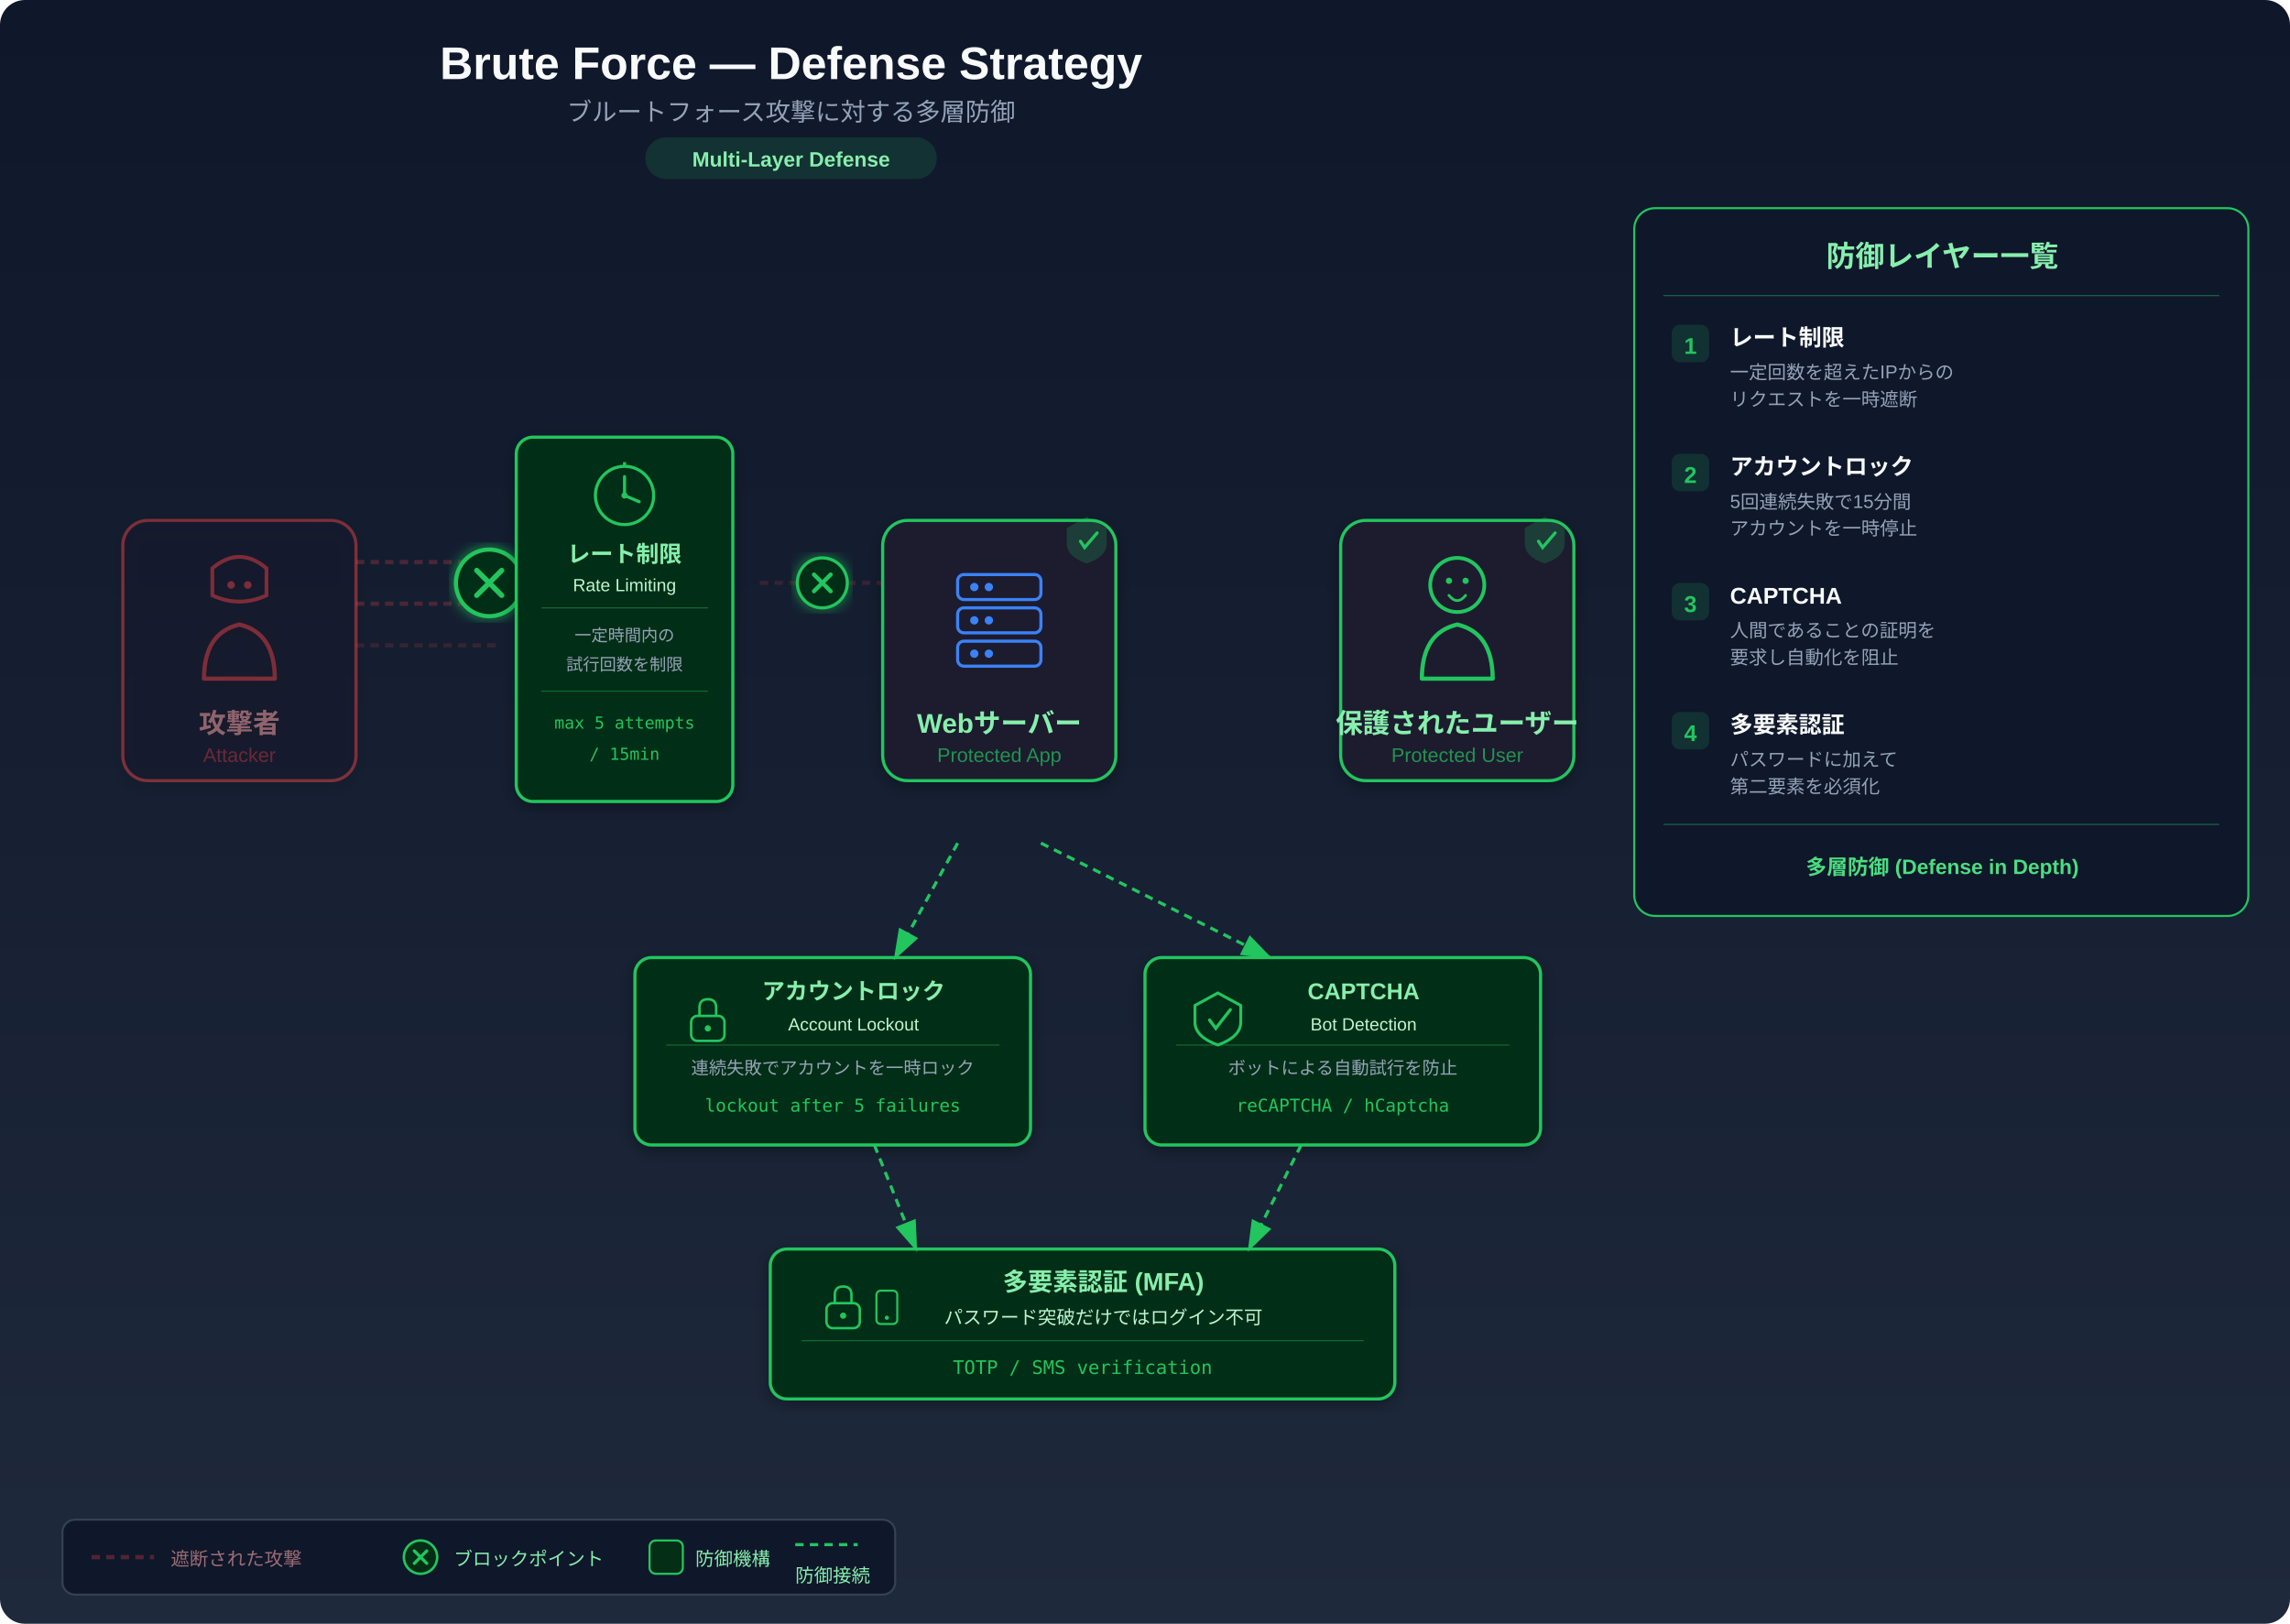
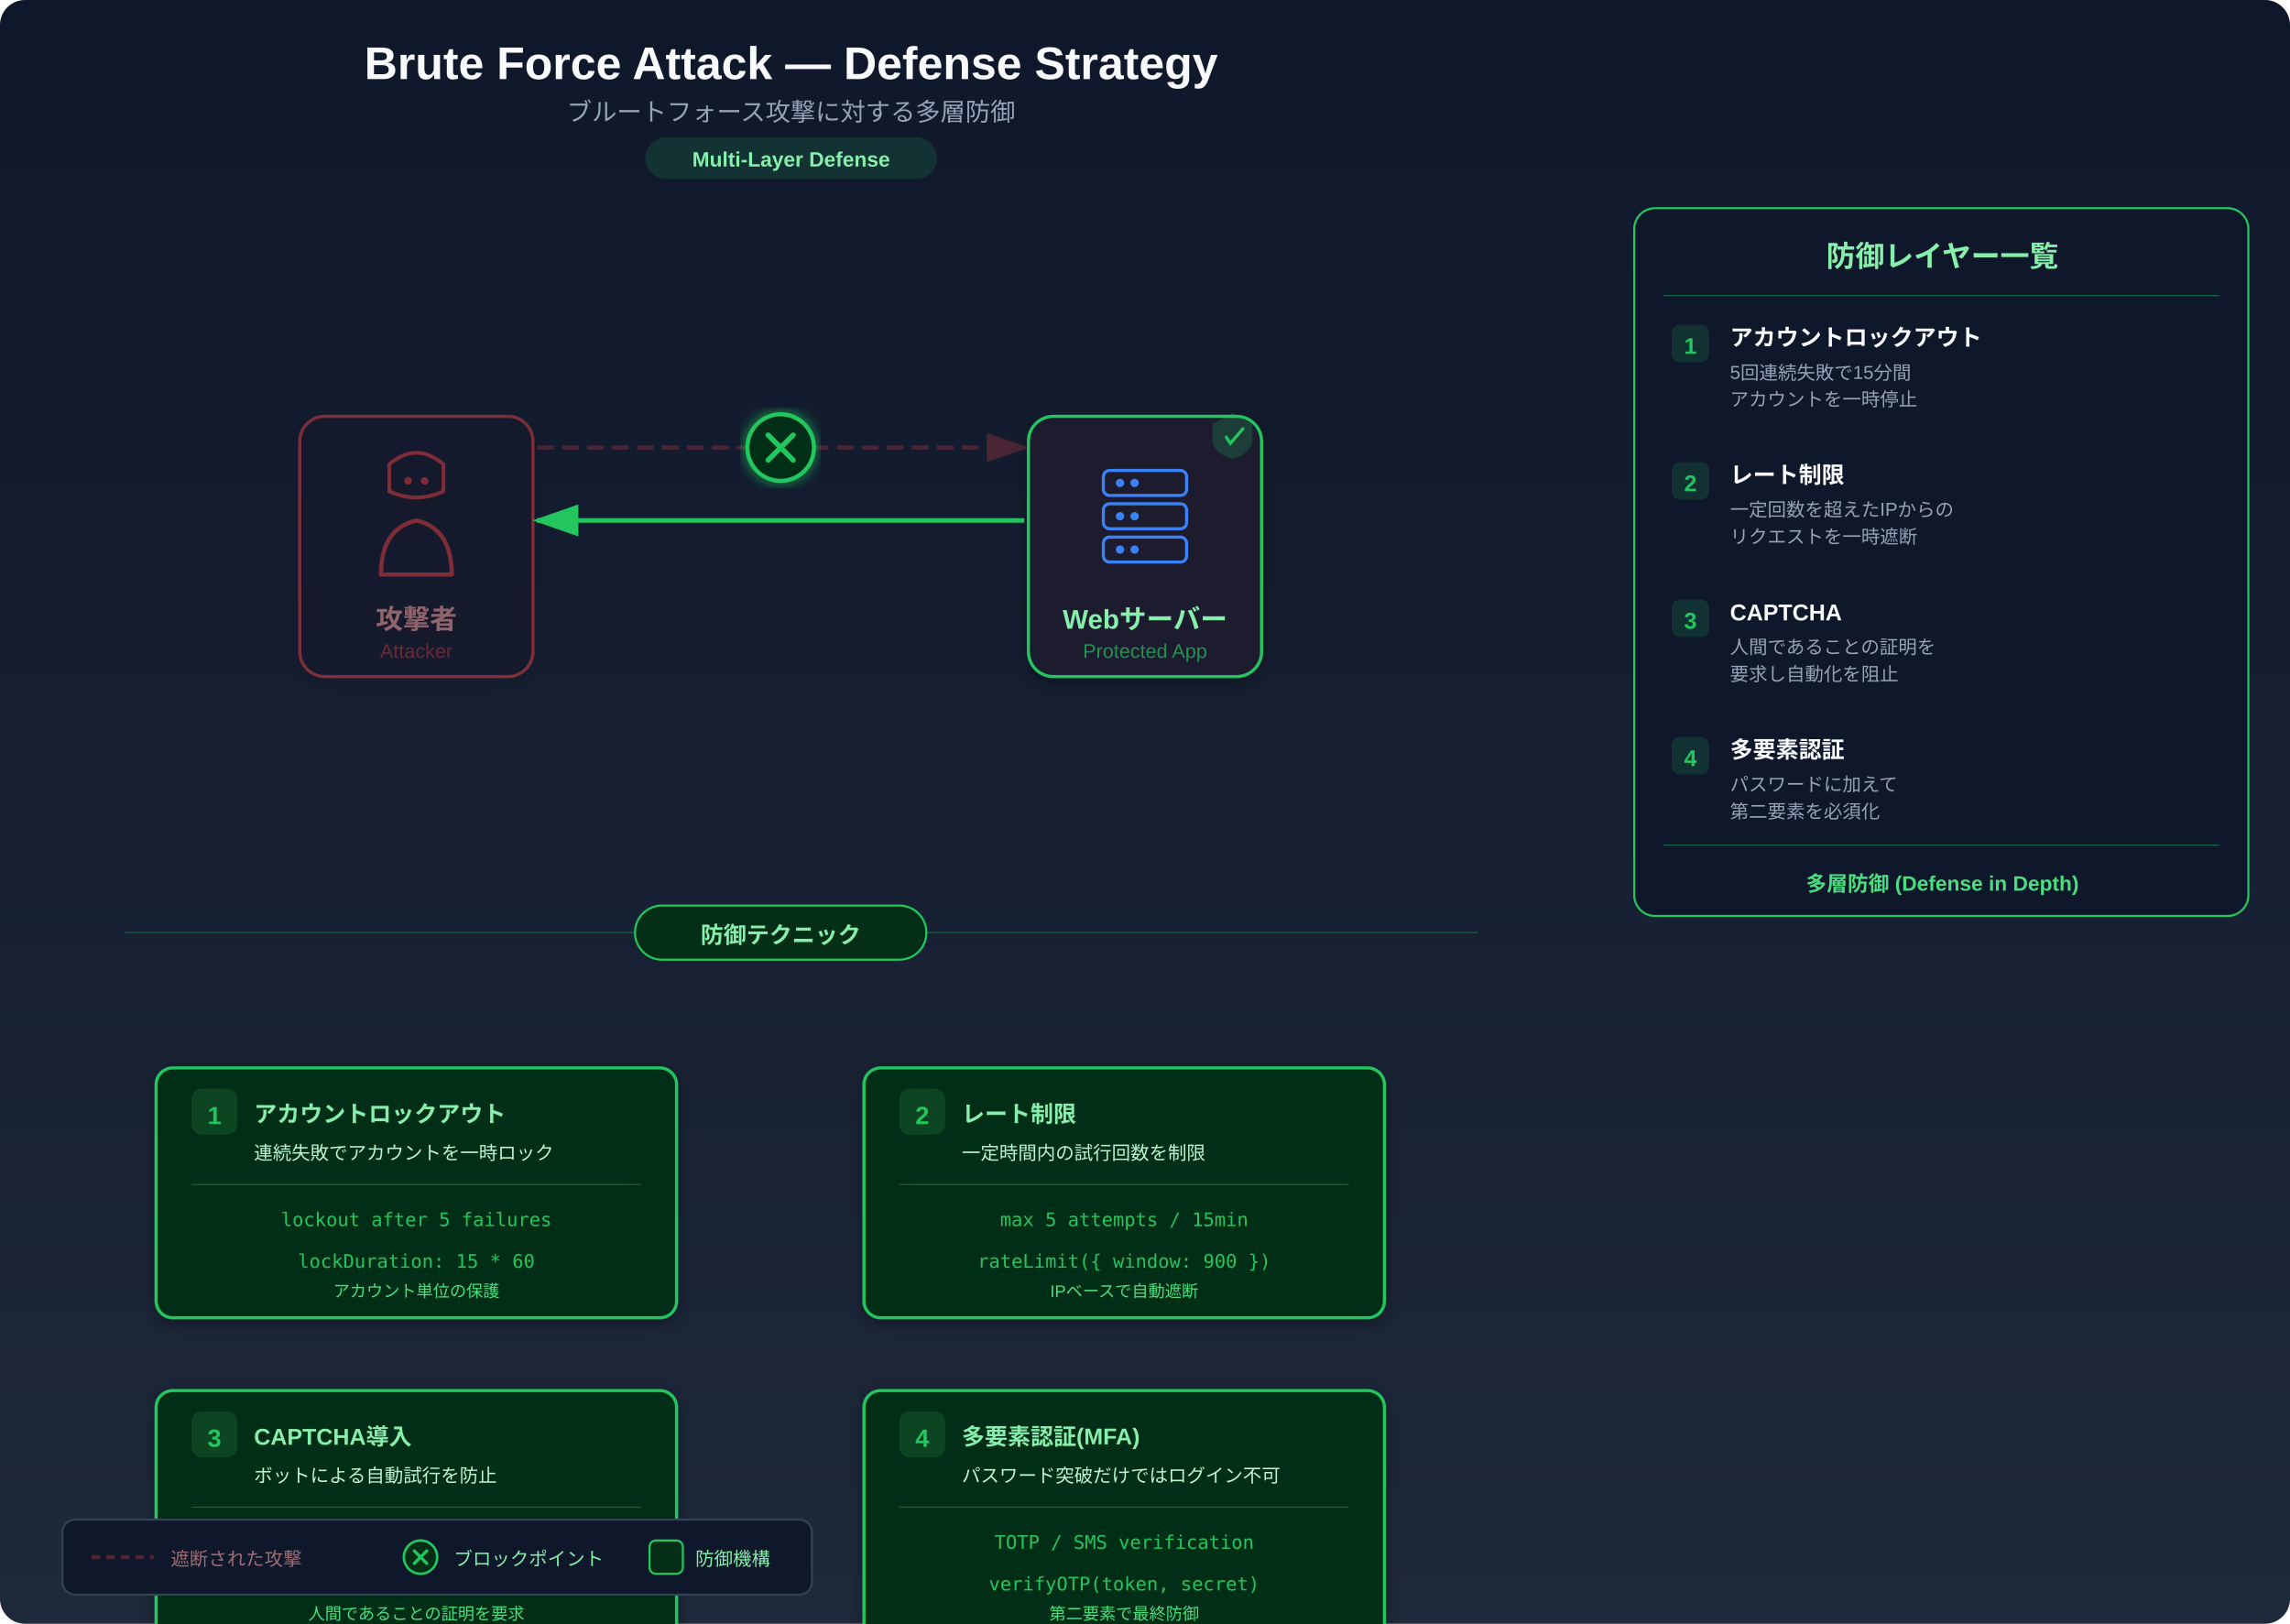
<svg xmlns="http://www.w3.org/2000/svg" viewBox="0 0 1100 780" font-family="'Segoe UI', 'Helvetica Neue', Arial, sans-serif">
  <defs>
    <linearGradient id="bgGrad" x1="0" y1="0" x2="0" y2="1">
      <stop offset="0%" stop-color="#0f172a" />
      <stop offset="100%" stop-color="#1e293b" />
    </linearGradient>
-     <filter id="glow">
-       <feGaussianBlur stdDeviation="2.5" result="blur" />
-       <feMerge>
-         <feMergeNode in="blur" />
-         <feMergeNode in="SourceGraphic" />
-       </feMerge>
+     <filter id="shadow">
+       <feDropShadow dx="0" dy="2" stdDeviation="4" flood-color="#000" flood-opacity="0.35" />
    </filter>
    <filter id="glowGreen">
      <feGaussianBlur stdDeviation="3" result="blur" />
      <feMerge>
        <feMergeNode in="blur" />
        <feMergeNode in="SourceGraphic" />
      </feMerge>
-     </filter>
-     <filter id="shadow">
-       <feDropShadow dx="0" dy="2" stdDeviation="4" flood-color="#000" flood-opacity="0.35" />
    </filter>
    <marker id="arrowRed" markerWidth="10" markerHeight="7" refX="9" refY="3.5" orient="auto">
      <polygon points="0 0, 10 3.5, 0 7" fill="#ef4444" />
    </marker>
    <marker id="arrowGreen" markerWidth="10" markerHeight="7" refX="9" refY="3.5" orient="auto">
      <polygon points="0 0, 10 3.5, 0 7" fill="#22c55e" />
    </marker>
  </defs>
  <rect width="1100" height="780" fill="url(#bgGrad)" rx="12" />
-   <text x="380" y="38" text-anchor="middle" fill="#f8fafc" font-size="22" font-weight="700">Brute Force — Defense Strategy</text>
+   <text x="380" y="38" text-anchor="middle" fill="#f8fafc" font-size="22" font-weight="700">Brute Force Attack — Defense Strategy</text>
  <text x="380" y="58" text-anchor="middle" fill="#94a3b8" font-size="12">ブルートフォース攻撃に対する多層防御</text>
  <rect x="310" y="66" width="140" height="20" rx="10" fill="#22c55e" opacity="0.15" />
  <text x="380" y="80" text-anchor="middle" fill="#86efac" font-size="10" font-weight="600">Multi-Layer Defense</text>
-   <g transform="translate(115, 280)" filter="url(#shadow)">
+   <g transform="translate(200, 230)" filter="url(#shadow)">
    <rect x="-56" y="-30" width="112" height="125" rx="12" fill="#1e1b2e" stroke="#ef4444" stroke-width="1.5" opacity="0.45" />
    <g transform="translate(0, 10)" opacity="0.45">
      <path d="M-13,-17 Q0,-28 13,-17 L13,-4 Q0,2 -13,-4 Z" fill="none" stroke="#ef4444" stroke-width="1.8" />
      <circle cx="-4" cy="-9" r="1.8" fill="#ef4444" />
      <circle cx="4" cy="-9" r="1.8" fill="#ef4444" />
      <path d="M-17,36 Q-17,14 0,10 Q17,14 17,36" fill="none" stroke="#ef4444" stroke-width="2" />
      <line x1="-17" y1="36" x2="17" y2="36" stroke="#ef4444" stroke-width="2" stroke-linecap="round" />
    </g>
    <text x="0" y="72" text-anchor="middle" fill="#fca5a5" font-size="13" font-weight="700" opacity="0.5">攻撃者</text>
    <text x="0" y="86" text-anchor="middle" fill="#ef4444" font-size="9.5" opacity="0.35">Attacker</text>
  </g>
-   <g transform="translate(480, 280)" filter="url(#shadow)">
+   <g transform="translate(550, 230)" filter="url(#shadow)">
    <rect x="-56" y="-30" width="112" height="125" rx="12" fill="#1e1b2e" stroke="#22c55e" stroke-width="1.5" />
    <g transform="translate(0, 14)">
      <rect x="-20" y="-18" width="40" height="12" rx="3" fill="none" stroke="#3b82f6" stroke-width="1.5" />
      <circle cx="-12" cy="-12" r="2" fill="#3b82f6" />
      <circle cx="-5" cy="-12" r="2" fill="#3b82f6" />
      <rect x="-20" y="-2" width="40" height="12" rx="3" fill="none" stroke="#3b82f6" stroke-width="1.5" />
      <circle cx="-12" cy="4" r="2" fill="#3b82f6" />
      <circle cx="-5" cy="4" r="2" fill="#3b82f6" />
      <rect x="-20" y="14" width="40" height="12" rx="3" fill="none" stroke="#3b82f6" stroke-width="1.5" />
      <circle cx="-12" cy="20" r="2" fill="#3b82f6" />
      <circle cx="-5" cy="20" r="2" fill="#3b82f6" />
    </g>
    <g transform="translate(42, -22)">
      <path d="M0,-9 L9,-4 L9,3 Q9,9 0,12 Q-9,9 -9,3 L-9,-4 Z" fill="#22c55e" opacity="0.2" stroke="#22c55e" stroke-width="1.2" />
      <polyline points="-3,2 -1,5 5,-2" fill="none" stroke="#22c55e" stroke-width="1.5" stroke-linecap="round" />
    </g>
    <text x="0" y="72" text-anchor="middle" fill="#86efac" font-size="13" font-weight="700">Webサーバー</text>
    <text x="0" y="86" text-anchor="middle" fill="#22c55e" font-size="9.5" opacity="0.7">Protected App</text>
  </g>
-   <g transform="translate(700, 280)" filter="url(#shadow)">
-     <rect x="-56" y="-30" width="112" height="125" rx="12" fill="#1e1b2e" stroke="#22c55e" stroke-width="1.5" />
-     <g transform="translate(0, 10)">
-       <circle cx="0" cy="-9" r="13" fill="none" stroke="#22c55e" stroke-width="1.8" />
-       <circle cx="-4" cy="-11" r="1.5" fill="#22c55e" />
-       <circle cx="4" cy="-11" r="1.5" fill="#22c55e" />
-       <path d="M-4,-4 Q0,1 4,-4" fill="none" stroke="#22c55e" stroke-width="1.3" stroke-linecap="round" />
-       <path d="M-17,36 Q-17,14 0,10 Q17,14 17,36" fill="none" stroke="#22c55e" stroke-width="2" />
-       <line x1="-17" y1="36" x2="17" y2="36" stroke="#22c55e" stroke-width="2" stroke-linecap="round" />
-     </g>
-     <g transform="translate(42, -22)">
-       <path d="M0,-9 L9,-4 L9,3 Q9,9 0,12 Q-9,9 -9,3 L-9,-4 Z" fill="#22c55e" opacity="0.2" stroke="#22c55e" stroke-width="1.2" />
-       <polyline points="-3,2 -1,5 5,-2" fill="none" stroke="#22c55e" stroke-width="1.5" stroke-linecap="round" />
-     </g>
-     <text x="0" y="72" text-anchor="middle" fill="#86efac" font-size="13" font-weight="700">保護されたユーザー</text>
-     <text x="0" y="86" text-anchor="middle" fill="#22c55e" font-size="9.5" opacity="0.7">Protected User</text>
-   </g>
-   <path d="M 171 270 L 240 270" fill="none" stroke="#ef4444" stroke-width="2" stroke-dasharray="4,3" opacity="0.25" />
-   <path d="M 171 290 L 240 290" fill="none" stroke="#ef4444" stroke-width="2" stroke-dasharray="4,3" opacity="0.25" />
-   <path d="M 171 310 L 240 310" fill="none" stroke="#ef4444" stroke-width="2" stroke-dasharray="4,3" opacity="0.15" />
-   <g transform="translate(235, 280)">
+   <path d="M 258 215 L 492 215" fill="none" stroke="#ef4444" stroke-width="2" stroke-dasharray="8,4" marker-end="url(#arrowRed)" opacity="0.25" />
+   <path d="M 492 250 L 258 250" fill="none" stroke="#22c55e" stroke-width="2.2" marker-end="url(#arrowGreen)" />
+   <g transform="translate(375, 215)">
    <circle cx="0" cy="0" r="16" fill="#052e16" stroke="#22c55e" stroke-width="2" filter="url(#glowGreen)" />
    <line x1="-6" y1="-6" x2="6" y2="6" stroke="#22c55e" stroke-width="2.5" stroke-linecap="round" />
    <line x1="6" y1="-6" x2="-6" y2="6" stroke="#22c55e" stroke-width="2.5" stroke-linecap="round" />
  </g>
-   <path d="M 365 280 L 424 280" fill="none" stroke="#ef4444" stroke-width="2" stroke-dasharray="4,3" opacity="0.15" />
-   <g transform="translate(395, 280)">
-     <circle cx="0" cy="0" r="12" fill="#052e16" stroke="#22c55e" stroke-width="1.5" filter="url(#glowGreen)" />
-     <line x1="-4" y1="-4" x2="4" y2="4" stroke="#22c55e" stroke-width="2" stroke-linecap="round" />
-     <line x1="4" y1="-4" x2="-4" y2="4" stroke="#22c55e" stroke-width="2" stroke-linecap="round" />
+   <line x1="60" y1="448" x2="710" y2="448" stroke="#22c55e" stroke-width="0.7" opacity="0.3" />
+   <rect x="305" y="435" width="140" height="26" rx="13" fill="#052e16" stroke="#22c55e" stroke-width="1" />
+   <text x="375" y="453" text-anchor="middle" fill="#86efac" font-size="11" font-weight="700">防御テクニック</text>
+   <g transform="translate(200, 535)" filter="url(#shadow)">
+     <rect x="-125" y="-22" width="250" height="120" rx="8" fill="#052e16" stroke="#22c55e" stroke-width="1.5" />
+     <rect x="-108" y="-12" width="22" height="22" rx="5" fill="#22c55e" opacity="0.15" />
+     <text x="-97" y="5" text-anchor="middle" fill="#22c55e" font-size="12" font-weight="700">1</text>
+     <text x="-78" y="4" fill="#86efac" font-size="11" font-weight="700">アカウントロックアウト</text>
+     <text x="-78" y="22" fill="#bbf7d0" font-size="9">連続失敗でアカウントを一時ロック</text>
+     <line x1="-108" y1="34" x2="108" y2="34" stroke="#22c55e" stroke-width="0.5" opacity="0.4" />
+     <text x="0" y="54" text-anchor="middle" fill="#22c55e" font-size="9" font-family="'Fira Code', monospace">lockout after 5 failures</text>
+     <text x="0" y="74" text-anchor="middle" fill="#22c55e" font-size="9" font-family="'Fira Code', monospace">lockDuration: 15 * 60</text>
+     <text x="0" y="88" text-anchor="middle" fill="#4ade80" font-size="8">アカウント単位の保護</text>
  </g>
-   <g transform="translate(300, 210)" filter="url(#shadow)">
-     <rect x="-52" y="0" width="104" height="175" rx="8" fill="#052e16" stroke="#22c55e" stroke-width="1.5" />
-     <g transform="translate(0, 28)">
-       <circle cx="0" cy="0" r="14" fill="none" stroke="#22c55e" stroke-width="1.5" />
-       <line x1="0" y1="0" x2="0" y2="-9" stroke="#22c55e" stroke-width="1.5" stroke-linecap="round" />
-       <line x1="0" y1="0" x2="7" y2="3" stroke="#22c55e" stroke-width="1.5" stroke-linecap="round" />
-       <circle cx="0" cy="0" r="1.5" fill="#22c55e" />
-       <line x1="0" y1="-16" x2="0" y2="-14" stroke="#22c55e" stroke-width="1.5" />
-     </g>
-     <text x="0" y="60" text-anchor="middle" fill="#86efac" font-size="11" font-weight="700">レート制限</text>
-     <text x="0" y="74" text-anchor="middle" fill="#bbf7d0" font-size="8.5">Rate Limiting</text>
-     <line x1="-40" y1="82" x2="40" y2="82" stroke="#22c55e" stroke-width="0.5" opacity="0.4" />
-     <text x="0" y="98" text-anchor="middle" fill="#94a3b8" font-size="8">一定時間内の</text>
-     <text x="0" y="112" text-anchor="middle" fill="#94a3b8" font-size="8">試行回数を制限</text>
-     <line x1="-40" y1="122" x2="40" y2="122" stroke="#22c55e" stroke-width="0.5" opacity="0.4" />
-     <text x="0" y="140" text-anchor="middle" fill="#22c55e" font-size="8" font-family="'Fira Code', monospace">max 5 attempts</text>
-     <text x="0" y="155" text-anchor="middle" fill="#22c55e" font-size="8" font-family="'Fira Code', monospace">/ 15min</text>
+   <g transform="translate(540, 535)" filter="url(#shadow)">
+     <rect x="-125" y="-22" width="250" height="120" rx="8" fill="#052e16" stroke="#22c55e" stroke-width="1.5" />
+     <rect x="-108" y="-12" width="22" height="22" rx="5" fill="#22c55e" opacity="0.15" />
+     <text x="-97" y="5" text-anchor="middle" fill="#22c55e" font-size="12" font-weight="700">2</text>
+     <text x="-78" y="4" fill="#86efac" font-size="11" font-weight="700">レート制限</text>
+     <text x="-78" y="22" fill="#bbf7d0" font-size="9">一定時間内の試行回数を制限</text>
+     <line x1="-108" y1="34" x2="108" y2="34" stroke="#22c55e" stroke-width="0.5" opacity="0.4" />
+     <text x="0" y="54" text-anchor="middle" fill="#22c55e" font-size="9" font-family="'Fira Code', monospace">max 5 attempts / 15min</text>
+     <text x="0" y="74" text-anchor="middle" fill="#22c55e" font-size="9" font-family="'Fira Code', monospace">rateLimit({ window: 900 })</text>
+     <text x="0" y="88" text-anchor="middle" fill="#4ade80" font-size="8">IPベースで自動遮断</text>
  </g>
-   <g transform="translate(400, 460)" filter="url(#shadow)">
-     <rect x="-95" y="0" width="190" height="90" rx="8" fill="#052e16" stroke="#22c55e" stroke-width="1.5" />
-     <g transform="translate(-60, 30)">
-       <rect x="-8" y="-2" width="16" height="12" rx="3" fill="none" stroke="#22c55e" stroke-width="1.2" />
-       <path d="M-4,-2 L-4,-6 Q-4,-10 0,-10 Q4,-10 4,-6 L4,-2" fill="none" stroke="#22c55e" stroke-width="1.2" />
-       <circle cx="0" cy="4" r="1.5" fill="#22c55e" />
-     </g>
-     <text x="10" y="20" text-anchor="middle" fill="#86efac" font-size="11" font-weight="700">アカウントロック</text>
-     <text x="10" y="35" text-anchor="middle" fill="#bbf7d0" font-size="8.5">Account Lockout</text>
-     <line x1="-80" y1="42" x2="80" y2="42" stroke="#22c55e" stroke-width="0.5" opacity="0.4" />
-     <text x="0" y="56" text-anchor="middle" fill="#94a3b8" font-size="8.5">連続失敗でアカウントを一時ロック</text>
-     <text x="0" y="74" text-anchor="middle" fill="#22c55e" font-size="8.5" font-family="'Fira Code', monospace">lockout after 5 failures</text>
+   <g transform="translate(200, 690)" filter="url(#shadow)">
+     <rect x="-125" y="-22" width="250" height="120" rx="8" fill="#052e16" stroke="#22c55e" stroke-width="1.5" />
+     <rect x="-108" y="-12" width="22" height="22" rx="5" fill="#22c55e" opacity="0.15" />
+     <text x="-97" y="5" text-anchor="middle" fill="#22c55e" font-size="12" font-weight="700">3</text>
+     <text x="-78" y="4" fill="#86efac" font-size="11" font-weight="700">CAPTCHA導入</text>
+     <text x="-78" y="22" fill="#bbf7d0" font-size="9">ボットによる自動試行を防止</text>
+     <line x1="-108" y1="34" x2="108" y2="34" stroke="#22c55e" stroke-width="0.5" opacity="0.4" />
+     <text x="0" y="54" text-anchor="middle" fill="#22c55e" font-size="9" font-family="'Fira Code', monospace">reCAPTCHA / hCaptcha</text>
+     <text x="0" y="74" text-anchor="middle" fill="#22c55e" font-size="9" font-family="'Fira Code', monospace">verify(captchaToken)</text>
+     <text x="0" y="88" text-anchor="middle" fill="#4ade80" font-size="8">人間であることの証明を要求</text>
  </g>
-   <g transform="translate(645, 460)" filter="url(#shadow)">
-     <rect x="-95" y="0" width="190" height="90" rx="8" fill="#052e16" stroke="#22c55e" stroke-width="1.5" />
-     <g transform="translate(-60, 28)">
-       <path d="M0,-11 L11,-5 L11,3 Q11,10 0,14 Q-11,10 -11,3 L-11,-5 Z" fill="none" stroke="#22c55e" stroke-width="1.4" />
-       <polyline points="-4,2 -1,6 6,-3" fill="none" stroke="#22c55e" stroke-width="1.5" stroke-linecap="round" />
-     </g>
-     <text x="10" y="20" text-anchor="middle" fill="#86efac" font-size="11" font-weight="700">CAPTCHA</text>
-     <text x="10" y="35" text-anchor="middle" fill="#bbf7d0" font-size="8.5">Bot Detection</text>
-     <line x1="-80" y1="42" x2="80" y2="42" stroke="#22c55e" stroke-width="0.5" opacity="0.4" />
-     <text x="0" y="56" text-anchor="middle" fill="#94a3b8" font-size="8.5">ボットによる自動試行を防止</text>
-     <text x="0" y="74" text-anchor="middle" fill="#22c55e" font-size="8.5" font-family="'Fira Code', monospace">reCAPTCHA / hCaptcha</text>
+   <g transform="translate(540, 690)" filter="url(#shadow)">
+     <rect x="-125" y="-22" width="250" height="120" rx="8" fill="#052e16" stroke="#22c55e" stroke-width="1.5" />
+     <rect x="-108" y="-12" width="22" height="22" rx="5" fill="#22c55e" opacity="0.15" />
+     <text x="-97" y="5" text-anchor="middle" fill="#22c55e" font-size="12" font-weight="700">4</text>
+     <text x="-78" y="4" fill="#86efac" font-size="11" font-weight="700">多要素認証(MFA)</text>
+     <text x="-78" y="22" fill="#bbf7d0" font-size="9">パスワード突破だけではログイン不可</text>
+     <line x1="-108" y1="34" x2="108" y2="34" stroke="#22c55e" stroke-width="0.5" opacity="0.4" />
+     <text x="0" y="54" text-anchor="middle" fill="#22c55e" font-size="9" font-family="'Fira Code', monospace">TOTP / SMS verification</text>
+     <text x="0" y="74" text-anchor="middle" fill="#22c55e" font-size="9" font-family="'Fira Code', monospace">verifyOTP(token, secret)</text>
+     <text x="0" y="88" text-anchor="middle" fill="#4ade80" font-size="8">第二要素で最終防御</text>
  </g>
-   <g transform="translate(520, 600)" filter="url(#shadow)">
-     <rect x="-150" y="0" width="300" height="72" rx="8" fill="#052e16" stroke="#22c55e" stroke-width="1.5" />
-     <g transform="translate(-115, 28)">
-       <rect x="-8" y="-2" width="16" height="12" rx="3" fill="none" stroke="#22c55e" stroke-width="1.2" />
-       <path d="M-4,-2 L-4,-6 Q-4,-10 0,-10 Q4,-10 4,-6 L4,-2" fill="none" stroke="#22c55e" stroke-width="1.2" />
-       <circle cx="0" cy="4" r="1.5" fill="#22c55e" />
-       <rect x="16" y="-8" width="10" height="16" rx="2" fill="none" stroke="#22c55e" stroke-width="1" />
-       <circle cx="21" cy="5" r="1" fill="#22c55e" />
-     </g>
-     <text x="10" y="20" text-anchor="middle" fill="#86efac" font-size="12" font-weight="700">多要素認証 (MFA)</text>
-     <text x="10" y="36" text-anchor="middle" fill="#bbf7d0" font-size="9">パスワード突破だけではログイン不可</text>
-     <line x1="-135" y1="44" x2="135" y2="44" stroke="#22c55e" stroke-width="0.5" opacity="0.4" />
-     <text x="0" y="60" text-anchor="middle" fill="#22c55e" font-size="9" font-family="'Fira Code', monospace">TOTP / SMS verification</text>
-   </g>
-   <path d="M 460 405 L 430 460" fill="none" stroke="#22c55e" stroke-width="1.5" stroke-dasharray="4,3" marker-end="url(#arrowGreen)" />
-   <path d="M 500 405 L 610 460" fill="none" stroke="#22c55e" stroke-width="1.5" stroke-dasharray="4,3" marker-end="url(#arrowGreen)" />
-   <path d="M 420 550 L 440 600" fill="none" stroke="#22c55e" stroke-width="1.5" stroke-dasharray="4,3" marker-end="url(#arrowGreen)" />
-   <path d="M 625 550 L 600 600" fill="none" stroke="#22c55e" stroke-width="1.5" stroke-dasharray="4,3" marker-end="url(#arrowGreen)" />
  <g transform="translate(785, 100)">
    <rect x="0" y="0" width="295" height="340" rx="10" fill="#0f172a" stroke="#22c55e" stroke-width="1" />
    <text x="148" y="28" text-anchor="middle" fill="#86efac" font-size="14" font-weight="700">防御レイヤー一覧</text>
    <line x1="14" y1="42" x2="281" y2="42" stroke="#22c55e" stroke-width="0.5" opacity="0.5" />
    <g transform="translate(18, 64)">
      <rect x="0" y="-8" width="18" height="18" rx="4" fill="#22c55e" opacity="0.15" />
      <text x="9" y="6" text-anchor="middle" fill="#22c55e" font-size="11" font-weight="700">1</text>
+       <text x="28" y="2" fill="#f8fafc" font-size="11" font-weight="600">アカウントロックアウト</text>
+       <text x="28" y="18" fill="#94a3b8" font-size="9">5回連続失敗で15分間</text>
+       <text x="28" y="31" fill="#94a3b8" font-size="9">アカウントを一時停止</text>
+     </g>
+     <g transform="translate(18, 130)">
+       <rect x="0" y="-8" width="18" height="18" rx="4" fill="#22c55e" opacity="0.15" />
+       <text x="9" y="6" text-anchor="middle" fill="#22c55e" font-size="11" font-weight="700">2</text>
      <text x="28" y="2" fill="#f8fafc" font-size="11" font-weight="600">レート制限</text>
      <text x="28" y="18" fill="#94a3b8" font-size="9">一定回数を超えたIPからの</text>
      <text x="28" y="31" fill="#94a3b8" font-size="9">リクエストを一時遮断</text>
    </g>
-     <g transform="translate(18, 126)">
-       <rect x="0" y="-8" width="18" height="18" rx="4" fill="#22c55e" opacity="0.15" />
-       <text x="9" y="6" text-anchor="middle" fill="#22c55e" font-size="11" font-weight="700">2</text>
-       <text x="28" y="2" fill="#f8fafc" font-size="11" font-weight="600">アカウントロック</text>
-       <text x="28" y="18" fill="#94a3b8" font-size="9">5回連続失敗で15分間</text>
-       <text x="28" y="31" fill="#94a3b8" font-size="9">アカウントを一時停止</text>
-     </g>
-     <g transform="translate(18, 188)">
+     <g transform="translate(18, 196)">
      <rect x="0" y="-8" width="18" height="18" rx="4" fill="#22c55e" opacity="0.15" />
      <text x="9" y="6" text-anchor="middle" fill="#22c55e" font-size="11" font-weight="700">3</text>
      <text x="28" y="2" fill="#f8fafc" font-size="11" font-weight="600">CAPTCHA</text>
      <text x="28" y="18" fill="#94a3b8" font-size="9">人間であることの証明を</text>
      <text x="28" y="31" fill="#94a3b8" font-size="9">要求し自動化を阻止</text>
    </g>
-     <g transform="translate(18, 250)">
+     <g transform="translate(18, 262)">
      <rect x="0" y="-8" width="18" height="18" rx="4" fill="#22c55e" opacity="0.15" />
      <text x="9" y="6" text-anchor="middle" fill="#22c55e" font-size="11" font-weight="700">4</text>
      <text x="28" y="2" fill="#f8fafc" font-size="11" font-weight="600">多要素認証</text>
      <text x="28" y="18" fill="#94a3b8" font-size="9">パスワードに加えて</text>
      <text x="28" y="31" fill="#94a3b8" font-size="9">第二要素を必須化</text>
    </g>
-     <line x1="14" y1="296" x2="281" y2="296" stroke="#22c55e" stroke-width="0.5" opacity="0.5" />
-     <text x="148" y="320" text-anchor="middle" fill="#4ade80" font-size="10" font-weight="600">多層防御 (Defense in Depth)</text>
+     <line x1="14" y1="306" x2="281" y2="306" stroke="#22c55e" stroke-width="0.5" opacity="0.5" />
+     <text x="148" y="328" text-anchor="middle" fill="#4ade80" font-size="10" font-weight="600">多層防御 (Defense in Depth)</text>
  </g>
  <g transform="translate(30, 730)">
-     <rect x="0" y="0" width="400" height="36" rx="6" fill="#0f172a" stroke="#334155" stroke-width="1" />
+     <rect x="0" y="0" width="360" height="36" rx="6" fill="#0f172a" stroke="#334155" stroke-width="1" />
    <line x1="14" y1="18" x2="44" y2="18" stroke="#ef4444" stroke-width="2" stroke-dasharray="4,3" opacity="0.3" />
    <text x="52" y="22" fill="#fca5a5" font-size="9" opacity="0.6">遮断された攻撃</text>
    <g transform="translate(172, 18)">
      <circle cx="0" cy="0" r="8" fill="#052e16" stroke="#22c55e" stroke-width="1.2" />
      <line x1="-3" y1="-3" x2="3" y2="3" stroke="#22c55e" stroke-width="1.5" stroke-linecap="round" />
      <line x1="3" y1="-3" x2="-3" y2="3" stroke="#22c55e" stroke-width="1.5" stroke-linecap="round" />
    </g>
    <text x="188" y="22" fill="#86efac" font-size="9">ブロックポイント</text>
    <rect x="282" y="10" width="16" height="16" rx="3" fill="#052e16" stroke="#22c55e" stroke-width="1" />
    <text x="304" y="22" fill="#86efac" font-size="9">防御機構</text>
-     <line x1="352" y1="12" x2="382" y2="12" stroke="#22c55e" stroke-width="1.5" stroke-dasharray="4,3" />
-     <text x="352" y="30" fill="#86efac" font-size="9">防御接続</text>
  </g>
</svg>
